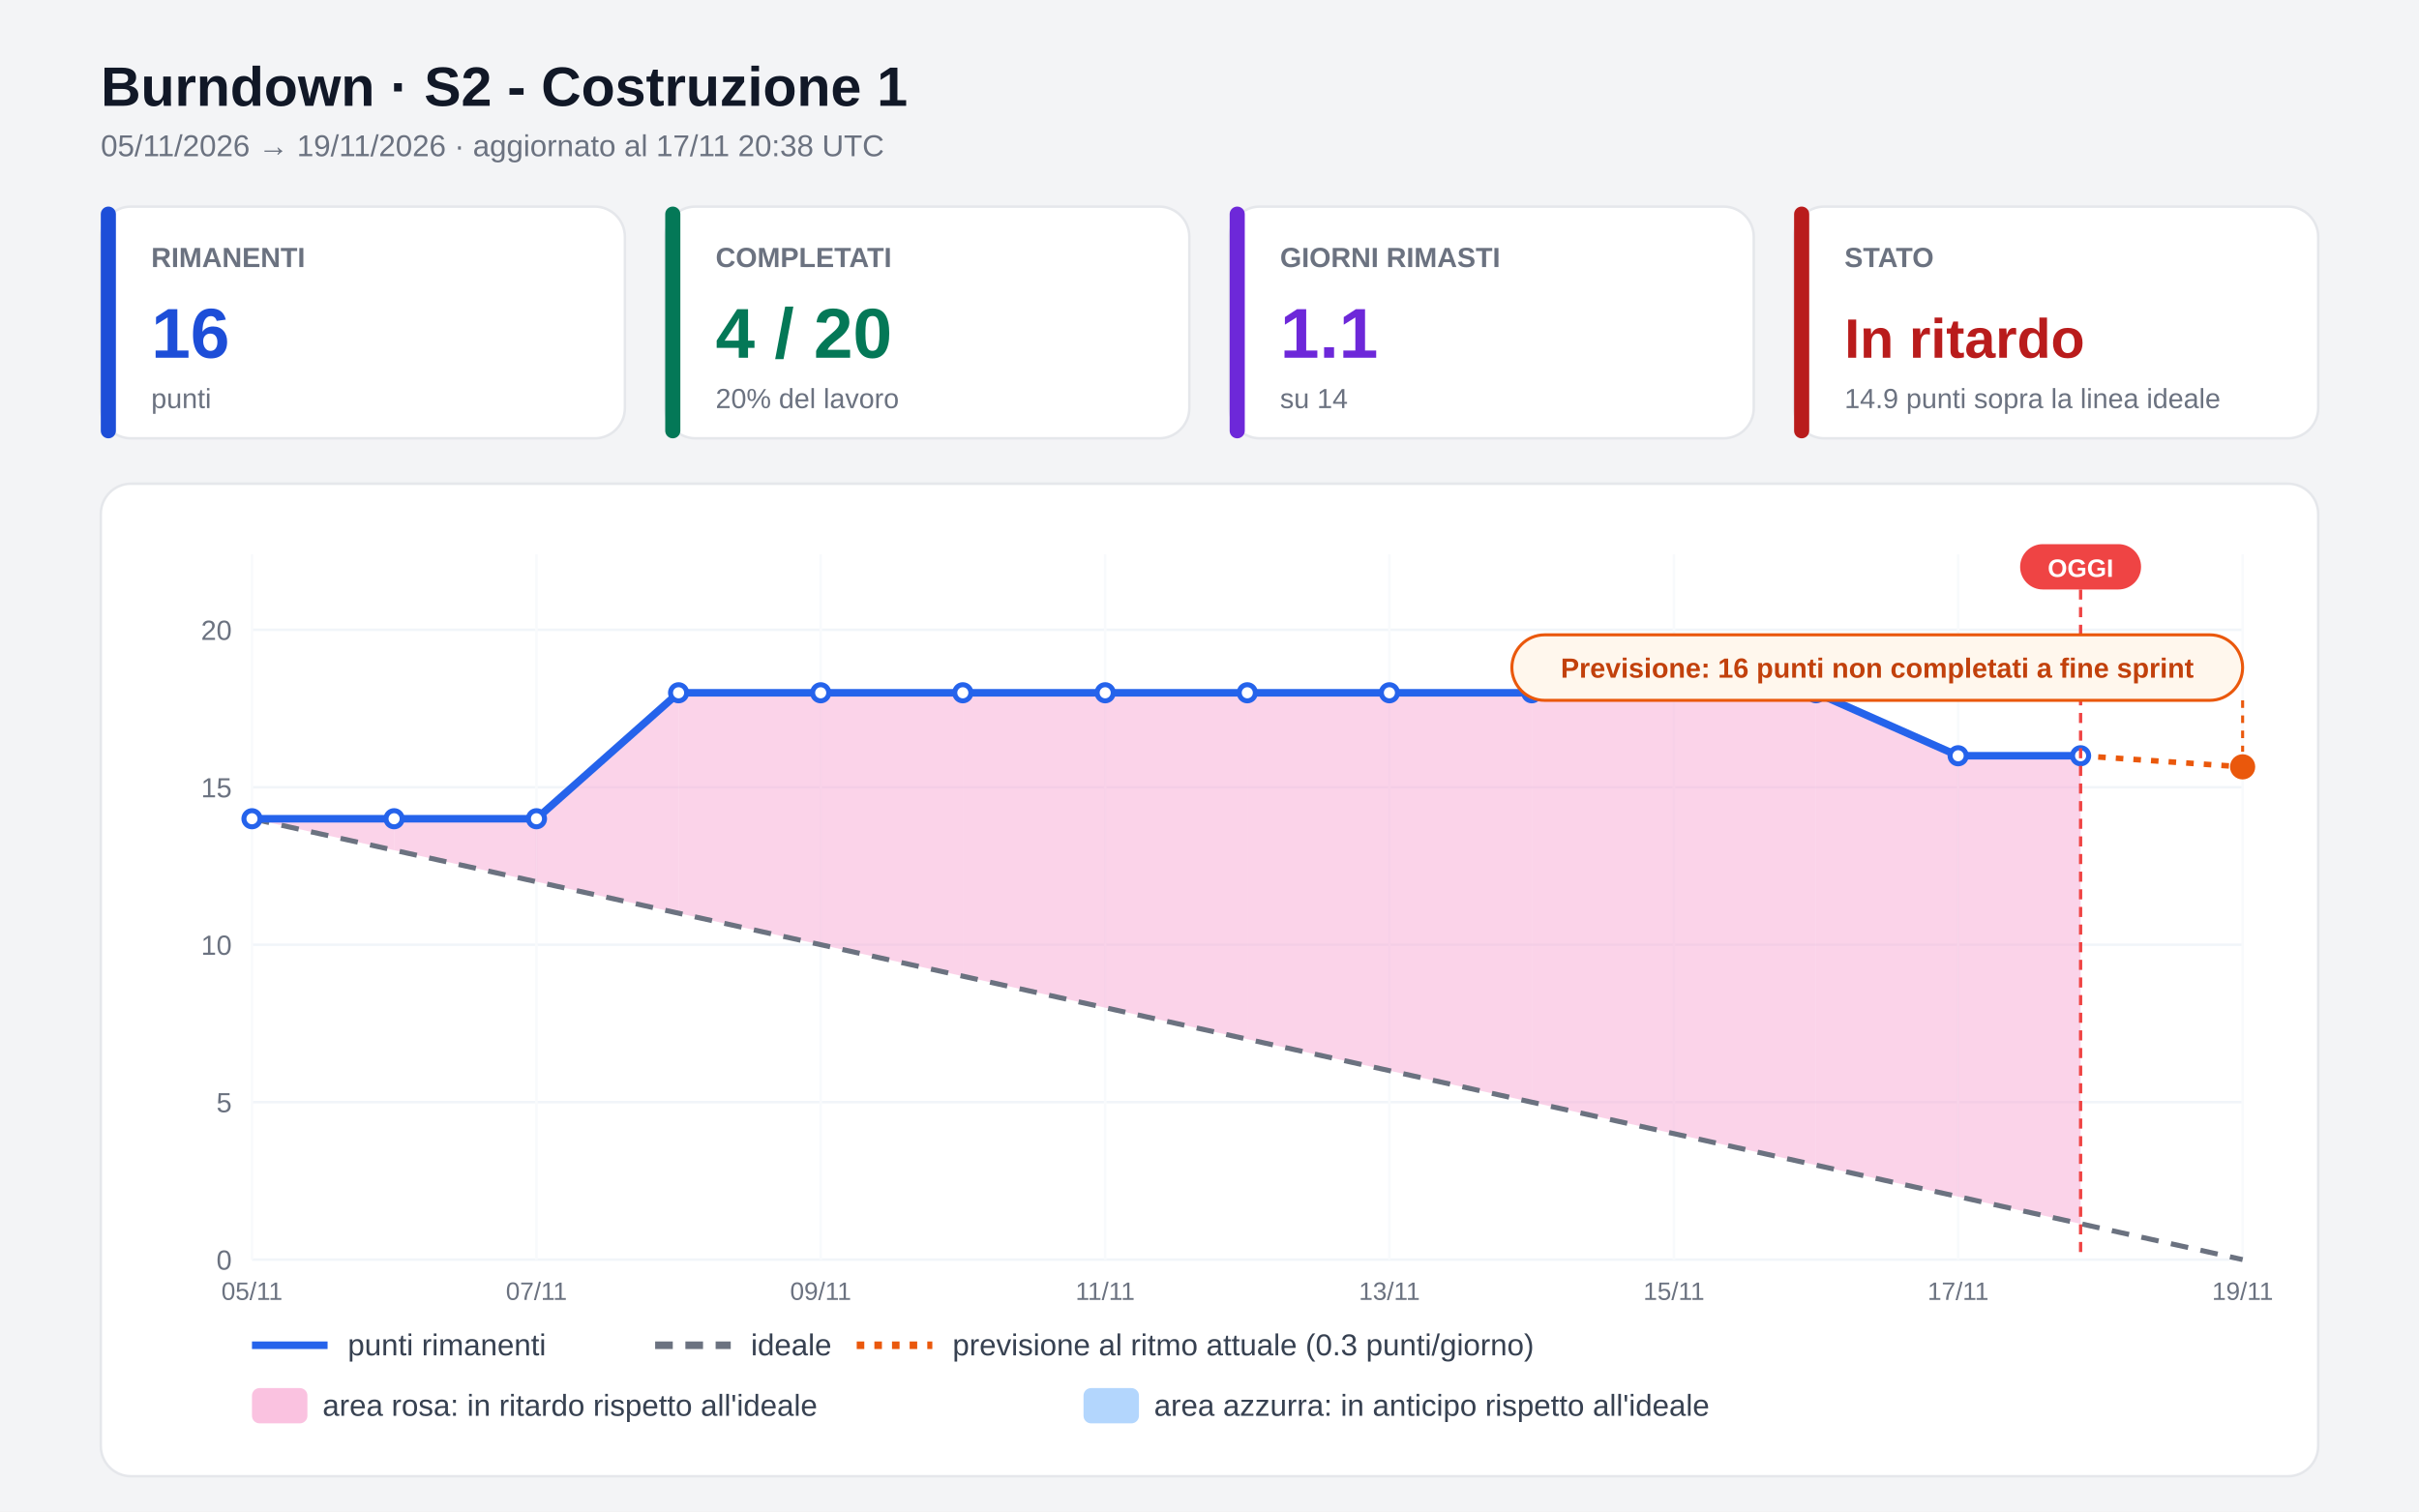
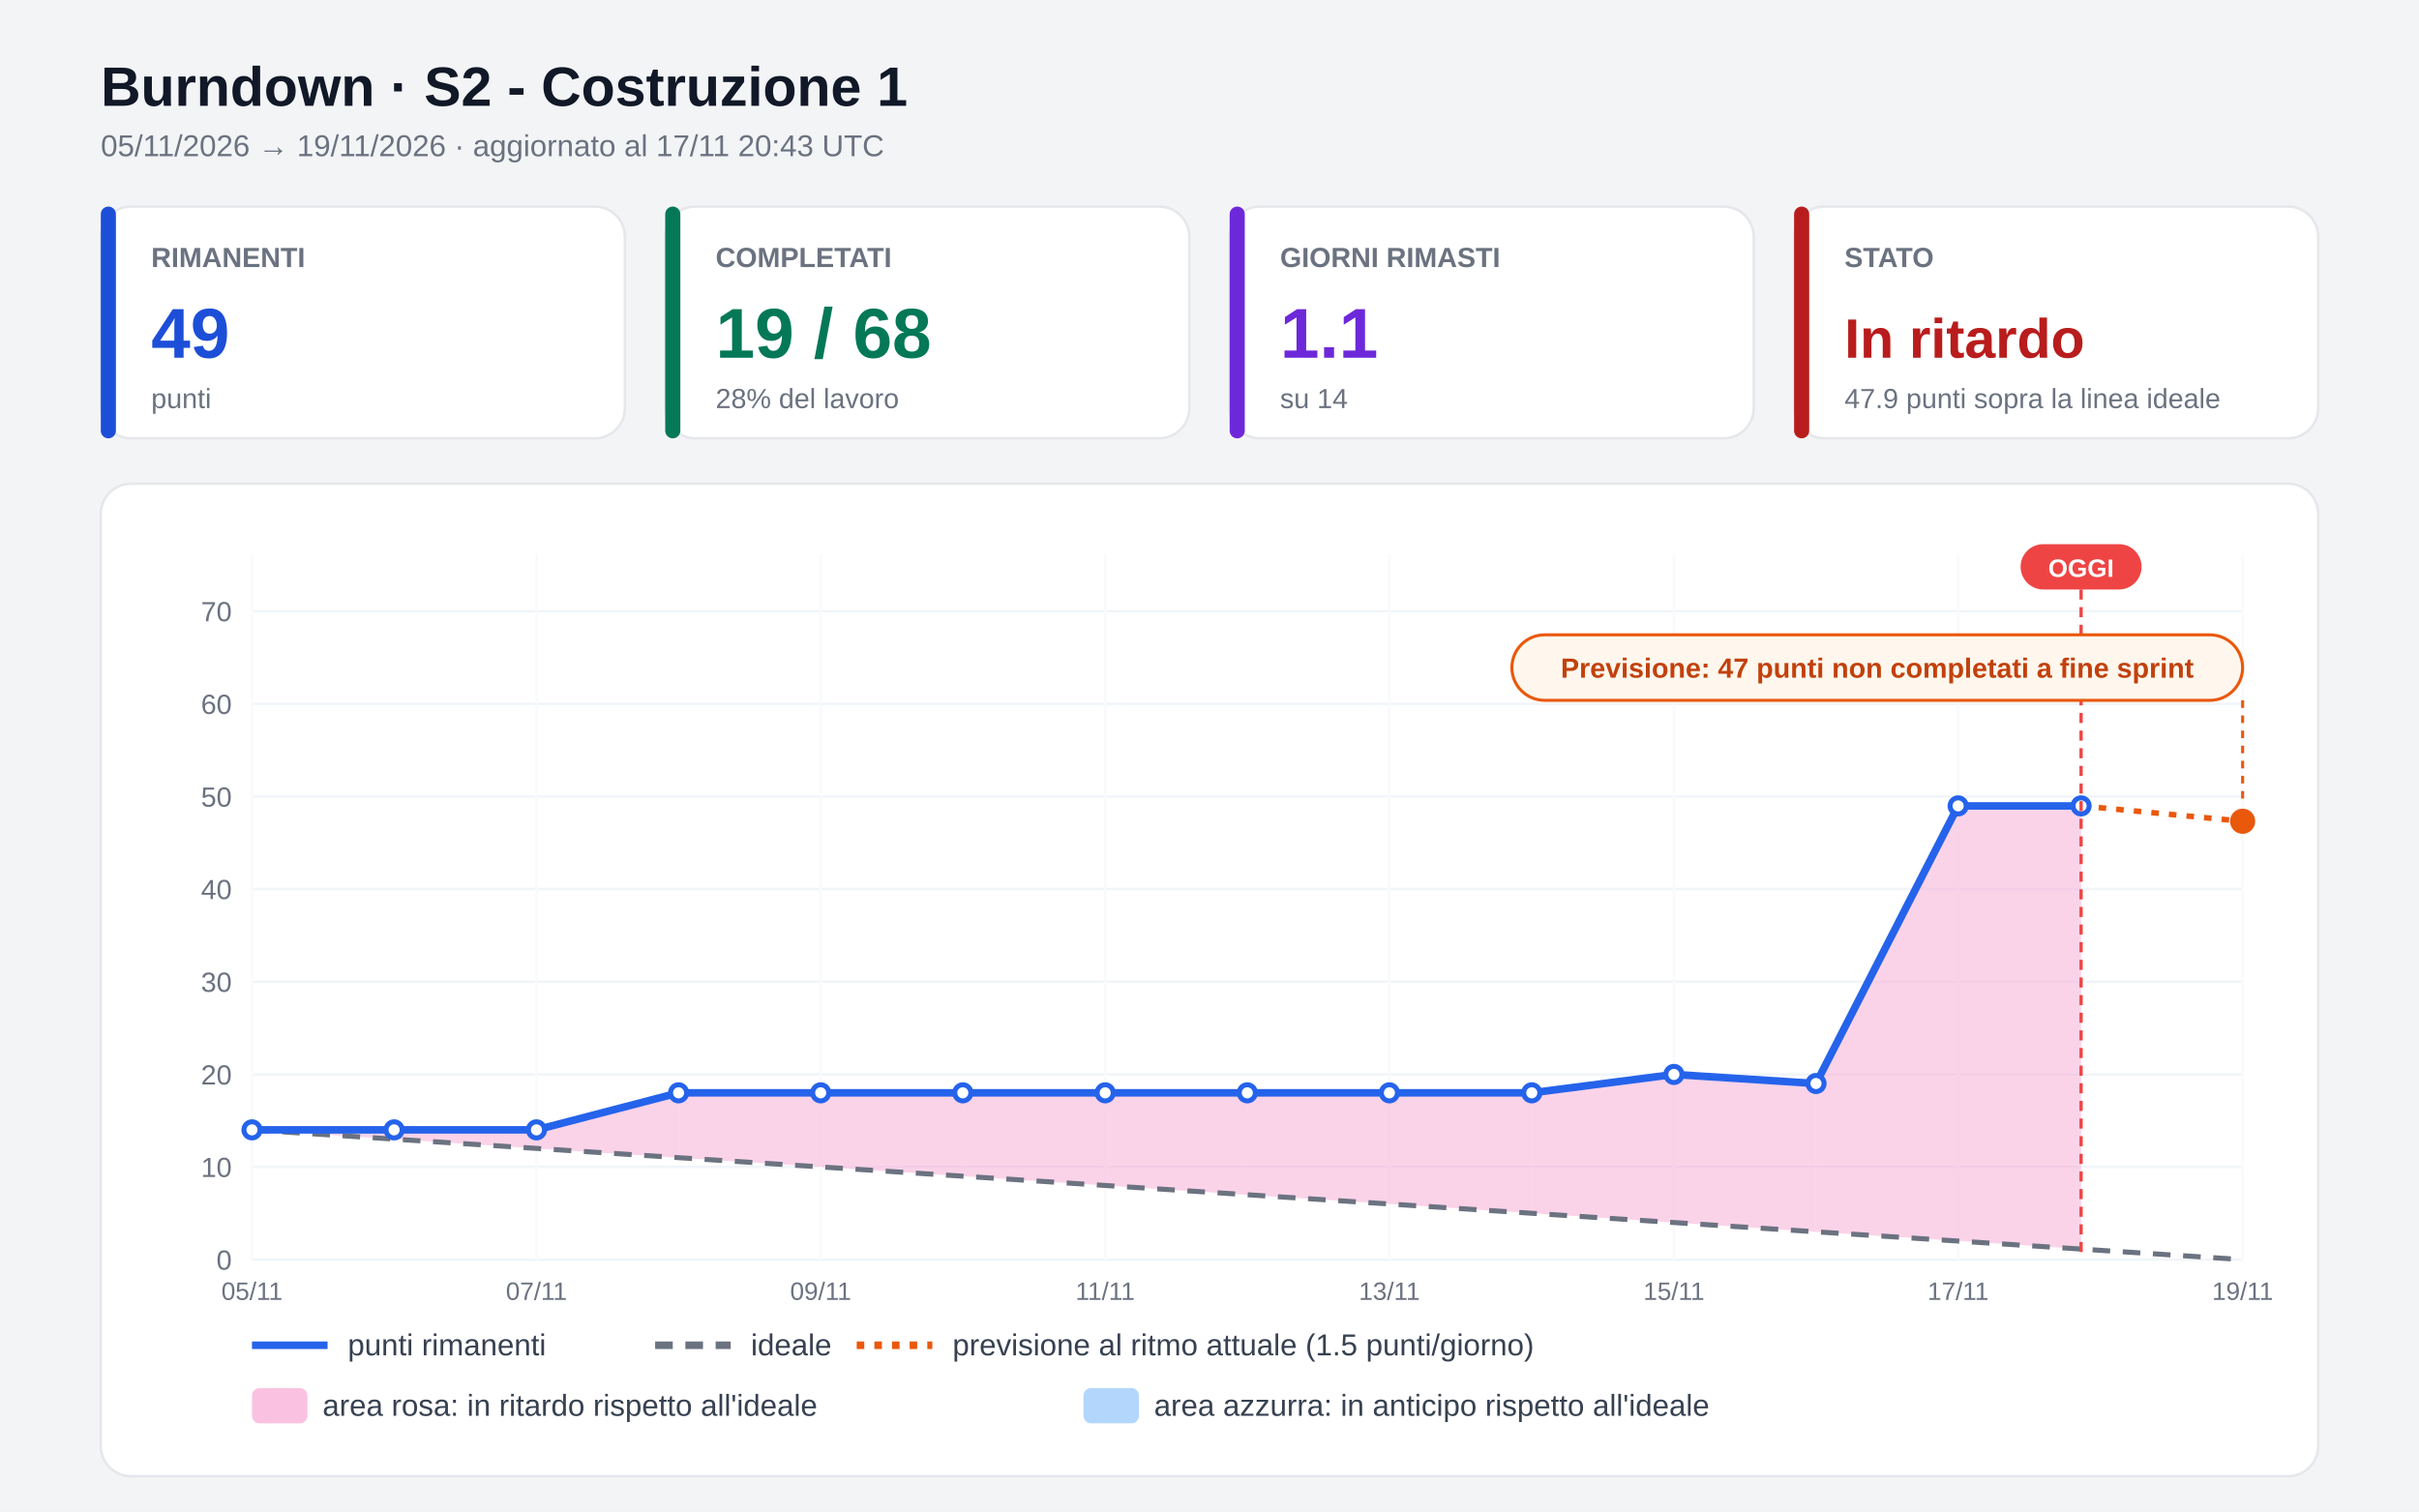
<svg xmlns="http://www.w3.org/2000/svg" viewBox="0 0 960 600" width="960" height="600" font-family="Arial">
  <rect width="960" height="600" fill="#f3f4f6" />
  <text x="40.0" y="42.0" font-size="22" text-anchor="start" fill="#111827" font-weight="bold">Burndown · S2 - Costruzione 1</text>
-   <text x="40.0" y="62.0" font-size="12" text-anchor="start" fill="#6b7280" font-weight="normal">05/11/2026 → 19/11/2026 · aggiornato al 17/11 20:38 UTC</text>
+   <text x="40.0" y="62.0" font-size="12" text-anchor="start" fill="#6b7280" font-weight="normal">05/11/2026 → 19/11/2026 · aggiornato al 17/11 20:43 UTC</text>
  <rect x="40.0" y="82.0" width="208.0" height="92.0" rx="12" fill="#ffffff" fill-opacity="1.0" stroke="#e5e7eb" stroke-width="1" />
  <rect x="40.0" y="82.0" width="6.0" height="92.0" rx="3" fill="#1d4ed8" fill-opacity="1.0" stroke="none" stroke-width="1" />
  <text x="60.0" y="106.0" font-size="11" text-anchor="start" fill="#6b7280" font-weight="bold">RIMANENTI</text>
-   <text x="60.0" y="142.0" font-size="28" text-anchor="start" fill="#1d4ed8" font-weight="bold">16</text>
+   <text x="60.0" y="142.0" font-size="28" text-anchor="start" fill="#1d4ed8" font-weight="bold">49</text>
  <text x="60.0" y="162.0" font-size="11" text-anchor="start" fill="#6b7280" font-weight="normal">punti</text>
  <rect x="264.0" y="82.0" width="208.0" height="92.0" rx="12" fill="#ffffff" fill-opacity="1.0" stroke="#e5e7eb" stroke-width="1" />
  <rect x="264.0" y="82.0" width="6.0" height="92.0" rx="3" fill="#047857" fill-opacity="1.0" stroke="none" stroke-width="1" />
  <text x="284.0" y="106.0" font-size="11" text-anchor="start" fill="#6b7280" font-weight="bold">COMPLETATI</text>
-   <text x="284.0" y="142.0" font-size="28" text-anchor="start" fill="#047857" font-weight="bold">4 / 20</text>
-   <text x="284.0" y="162.0" font-size="11" text-anchor="start" fill="#6b7280" font-weight="normal">20% del lavoro</text>
+   <text x="284.0" y="142.0" font-size="28" text-anchor="start" fill="#047857" font-weight="bold">19 / 68</text>
+   <text x="284.0" y="162.0" font-size="11" text-anchor="start" fill="#6b7280" font-weight="normal">28% del lavoro</text>
  <rect x="488.0" y="82.0" width="208.0" height="92.0" rx="12" fill="#ffffff" fill-opacity="1.0" stroke="#e5e7eb" stroke-width="1" />
  <rect x="488.0" y="82.0" width="6.0" height="92.0" rx="3" fill="#6d28d9" fill-opacity="1.0" stroke="none" stroke-width="1" />
  <text x="508.0" y="106.0" font-size="11" text-anchor="start" fill="#6b7280" font-weight="bold">GIORNI RIMASTI</text>
  <text x="508.0" y="142.0" font-size="28" text-anchor="start" fill="#6d28d9" font-weight="bold">1.1</text>
  <text x="508.0" y="162.0" font-size="11" text-anchor="start" fill="#6b7280" font-weight="normal">su 14</text>
  <rect x="712.0" y="82.0" width="208.0" height="92.0" rx="12" fill="#ffffff" fill-opacity="1.0" stroke="#e5e7eb" stroke-width="1" />
  <rect x="712.0" y="82.0" width="6.0" height="92.0" rx="3" fill="#b91c1c" fill-opacity="1.0" stroke="none" stroke-width="1" />
  <text x="732.0" y="106.0" font-size="11" text-anchor="start" fill="#6b7280" font-weight="bold">STATO</text>
  <text x="732.0" y="142.0" font-size="22" text-anchor="start" fill="#b91c1c" font-weight="bold">In ritardo</text>
-   <text x="732.0" y="162.0" font-size="11" text-anchor="start" fill="#6b7280" font-weight="normal">14.9 punti sopra la linea ideale</text>
+   <text x="732.0" y="162.0" font-size="11" text-anchor="start" fill="#6b7280" font-weight="normal">47.9 punti sopra la linea ideale</text>
  <rect x="40.0" y="192.0" width="880.0" height="394.0" rx="12" fill="#ffffff" fill-opacity="1.0" stroke="#e5e7eb" stroke-width="1" />
  <line x1="100.0" y1="500.0" x2="890.0" y2="500.0" stroke="#f1f5f9" stroke-width="1" />
  <text x="92.0" y="504.0" font-size="11" text-anchor="end" fill="#6b7280" font-weight="normal">0</text>
-   <line x1="100.0" y1="437.5" x2="890.0" y2="437.5" stroke="#f1f5f9" stroke-width="1" />
-   <text x="92.0" y="441.5" font-size="11" text-anchor="end" fill="#6b7280" font-weight="normal">5</text>
-   <line x1="100.0" y1="375.0" x2="890.0" y2="375.0" stroke="#f1f5f9" stroke-width="1" />
-   <text x="92.0" y="379.0" font-size="11" text-anchor="end" fill="#6b7280" font-weight="normal">10</text>
-   <line x1="100.0" y1="312.5" x2="890.0" y2="312.5" stroke="#f1f5f9" stroke-width="1" />
-   <text x="92.0" y="316.5" font-size="11" text-anchor="end" fill="#6b7280" font-weight="normal">15</text>
-   <line x1="100.0" y1="250.0" x2="890.0" y2="250.0" stroke="#f1f5f9" stroke-width="1" />
-   <text x="92.0" y="254.0" font-size="11" text-anchor="end" fill="#6b7280" font-weight="normal">20</text>
+   <line x1="100.0" y1="463.2" x2="890.0" y2="463.2" stroke="#f1f5f9" stroke-width="1" />
+   <text x="92.0" y="467.2" font-size="11" text-anchor="end" fill="#6b7280" font-weight="normal">10</text>
+   <line x1="100.0" y1="426.5" x2="890.0" y2="426.5" stroke="#f1f5f9" stroke-width="1" />
+   <text x="92.0" y="430.5" font-size="11" text-anchor="end" fill="#6b7280" font-weight="normal">20</text>
+   <line x1="100.0" y1="389.7" x2="890.0" y2="389.7" stroke="#f1f5f9" stroke-width="1" />
+   <text x="92.0" y="393.7" font-size="11" text-anchor="end" fill="#6b7280" font-weight="normal">30</text>
+   <line x1="100.0" y1="352.9" x2="890.0" y2="352.9" stroke="#f1f5f9" stroke-width="1" />
+   <text x="92.0" y="356.9" font-size="11" text-anchor="end" fill="#6b7280" font-weight="normal">40</text>
+   <line x1="100.0" y1="316.2" x2="890.0" y2="316.2" stroke="#f1f5f9" stroke-width="1" />
+   <text x="92.0" y="320.2" font-size="11" text-anchor="end" fill="#6b7280" font-weight="normal">50</text>
+   <line x1="100.0" y1="279.4" x2="890.0" y2="279.4" stroke="#f1f5f9" stroke-width="1" />
+   <text x="92.0" y="283.4" font-size="11" text-anchor="end" fill="#6b7280" font-weight="normal">60</text>
+   <line x1="100.0" y1="242.6" x2="890.0" y2="242.6" stroke="#f1f5f9" stroke-width="1" />
+   <text x="92.0" y="246.6" font-size="11" text-anchor="end" fill="#6b7280" font-weight="normal">70</text>
  <line x1="100.0" y1="220.0" x2="100.0" y2="500.0" stroke="#f8fafc" stroke-width="1" />
  <text x="100.0" y="516.0" font-size="10" text-anchor="middle" fill="#6b7280" font-weight="normal">05/11</text>
  <line x1="212.9" y1="220.0" x2="212.9" y2="500.0" stroke="#f8fafc" stroke-width="1" />
  <text x="212.9" y="516.0" font-size="10" text-anchor="middle" fill="#6b7280" font-weight="normal">07/11</text>
  <line x1="325.7" y1="220.0" x2="325.7" y2="500.0" stroke="#f8fafc" stroke-width="1" />
  <text x="325.7" y="516.0" font-size="10" text-anchor="middle" fill="#6b7280" font-weight="normal">09/11</text>
  <line x1="438.6" y1="220.0" x2="438.6" y2="500.0" stroke="#f8fafc" stroke-width="1" />
  <text x="438.6" y="516.0" font-size="10" text-anchor="middle" fill="#6b7280" font-weight="normal">11/11</text>
  <line x1="551.4" y1="220.0" x2="551.4" y2="500.0" stroke="#f8fafc" stroke-width="1" />
  <text x="551.4" y="516.0" font-size="10" text-anchor="middle" fill="#6b7280" font-weight="normal">13/11</text>
  <line x1="664.3" y1="220.0" x2="664.3" y2="500.0" stroke="#f8fafc" stroke-width="1" />
  <text x="664.3" y="516.0" font-size="10" text-anchor="middle" fill="#6b7280" font-weight="normal">15/11</text>
  <line x1="777.1" y1="220.0" x2="777.1" y2="500.0" stroke="#f8fafc" stroke-width="1" />
  <text x="777.1" y="516.0" font-size="10" text-anchor="middle" fill="#6b7280" font-weight="normal">17/11</text>
  <line x1="890.0" y1="220.0" x2="890.0" y2="500.0" stroke="#f8fafc" stroke-width="1" />
  <text x="890.0" y="516.0" font-size="10" text-anchor="middle" fill="#6b7280" font-weight="normal">19/11</text>
-   <polygon points="100.0,325.0 156.4,325.0 156.4,337.5 100.0,325.0" fill="#f9a8d4" fill-opacity="0.5" stroke="none" stroke-width="1.5" stroke-linejoin="round" />
-   <polygon points="156.4,325.0 212.9,325.0 212.9,350.0 156.4,337.5" fill="#f9a8d4" fill-opacity="0.5" stroke="none" stroke-width="1.5" stroke-linejoin="round" />
-   <polygon points="212.9,325.0 269.3,275.0 269.3,362.5 212.9,350.0" fill="#f9a8d4" fill-opacity="0.5" stroke="none" stroke-width="1.5" stroke-linejoin="round" />
-   <polygon points="269.3,275.0 325.7,275.0 325.7,375.0 269.3,362.5" fill="#f9a8d4" fill-opacity="0.5" stroke="none" stroke-width="1.5" stroke-linejoin="round" />
-   <polygon points="325.7,275.0 382.1,275.0 382.1,387.5 325.7,375.0" fill="#f9a8d4" fill-opacity="0.5" stroke="none" stroke-width="1.5" stroke-linejoin="round" />
-   <polygon points="382.1,275.0 438.6,275.0 438.6,400.0 382.1,387.5" fill="#f9a8d4" fill-opacity="0.5" stroke="none" stroke-width="1.5" stroke-linejoin="round" />
-   <polygon points="438.6,275.0 495.0,275.0 495.0,412.5 438.6,400.0" fill="#f9a8d4" fill-opacity="0.5" stroke="none" stroke-width="1.5" stroke-linejoin="round" />
-   <polygon points="495.0,275.0 551.4,275.0 551.4,425.0 495.0,412.5" fill="#f9a8d4" fill-opacity="0.5" stroke="none" stroke-width="1.5" stroke-linejoin="round" />
-   <polygon points="551.4,275.0 607.9,275.0 607.9,437.5 551.4,425.0" fill="#f9a8d4" fill-opacity="0.5" stroke="none" stroke-width="1.5" stroke-linejoin="round" />
-   <polygon points="607.9,275.0 664.3,262.5 664.3,450.0 607.9,437.5" fill="#f9a8d4" fill-opacity="0.5" stroke="none" stroke-width="1.5" stroke-linejoin="round" />
-   <polygon points="664.3,262.5 720.7,275.0 720.7,462.5 664.3,450.0" fill="#f9a8d4" fill-opacity="0.5" stroke="none" stroke-width="1.5" stroke-linejoin="round" />
-   <polygon points="720.7,275.0 777.1,300.0 777.1,475.0 720.7,462.5" fill="#f9a8d4" fill-opacity="0.5" stroke="none" stroke-width="1.5" stroke-linejoin="round" />
-   <polygon points="777.1,300.0 825.7,300.0 825.7,485.8 777.1,475.0" fill="#f9a8d4" fill-opacity="0.5" stroke="none" stroke-width="1.5" stroke-linejoin="round" />
-   <polyline points="100.0,325.0 890.0,500.0" fill="none" fill-opacity="1.0" stroke="#6b7280" stroke-width="2" stroke-linejoin="round" stroke-dasharray="7 5" />
-   <polyline points="825.7,300.0 890.0,304.4" fill="none" fill-opacity="1.0" stroke="#ea580c" stroke-width="2.2" stroke-linejoin="round" stroke-dasharray="3 4" />
-   <polyline points="100.0,325.0 156.4,325.0 212.9,325.0 269.3,275.0 325.7,275.0 382.1,275.0 438.6,275.0 495.0,275.0 551.4,275.0 607.9,275.0 664.3,262.5 720.7,275.0 777.1,300.0 825.7,300.0" fill="none" fill-opacity="1.0" stroke="#2563eb" stroke-width="3" stroke-linejoin="round" />
-   <circle cx="100.0" cy="325.0" r="3.2" fill="#ffffff" stroke="#2563eb" stroke-width="2" />
-   <circle cx="156.4" cy="325.0" r="3.2" fill="#ffffff" stroke="#2563eb" stroke-width="2" />
-   <circle cx="212.9" cy="325.0" r="3.2" fill="#ffffff" stroke="#2563eb" stroke-width="2" />
-   <circle cx="269.3" cy="275.0" r="3.2" fill="#ffffff" stroke="#2563eb" stroke-width="2" />
-   <circle cx="325.7" cy="275.0" r="3.2" fill="#ffffff" stroke="#2563eb" stroke-width="2" />
-   <circle cx="382.1" cy="275.0" r="3.2" fill="#ffffff" stroke="#2563eb" stroke-width="2" />
-   <circle cx="438.6" cy="275.0" r="3.2" fill="#ffffff" stroke="#2563eb" stroke-width="2" />
-   <circle cx="495.0" cy="275.0" r="3.2" fill="#ffffff" stroke="#2563eb" stroke-width="2" />
-   <circle cx="551.4" cy="275.0" r="3.2" fill="#ffffff" stroke="#2563eb" stroke-width="2" />
-   <circle cx="607.9" cy="275.0" r="3.2" fill="#ffffff" stroke="#2563eb" stroke-width="2" />
-   <circle cx="664.3" cy="262.5" r="3.2" fill="#ffffff" stroke="#2563eb" stroke-width="2" />
-   <circle cx="720.7" cy="275.0" r="3.2" fill="#ffffff" stroke="#2563eb" stroke-width="2" />
-   <circle cx="777.1" cy="300.0" r="3.2" fill="#ffffff" stroke="#2563eb" stroke-width="2" />
-   <circle cx="825.7" cy="300.0" r="3.2" fill="#ffffff" stroke="#2563eb" stroke-width="2" />
-   <line x1="825.7" y1="220.0" x2="825.7" y2="500.0" stroke="#ef4444" stroke-width="1.3" stroke-dasharray="4 3" />
-   <rect x="801.7" y="216.0" width="48.0" height="18.0" rx="9" fill="#ef4444" fill-opacity="1.0" stroke="none" stroke-width="1" />
-   <text x="825.7" y="229.0" font-size="10" text-anchor="middle" fill="#ffffff" font-weight="bold">OGGI</text>
-   <circle cx="890.0" cy="304.4" r="5" fill="#ea580c" />
-   <line x1="890.0" y1="278.0" x2="890.0" y2="298.4" stroke="#ea580c" stroke-width="1.2" stroke-dasharray="3 3" />
+   <polygon points="100.0,448.5 156.4,448.5 156.4,452.2 100.0,448.5" fill="#f9a8d4" fill-opacity="0.5" stroke="none" stroke-width="1.5" stroke-linejoin="round" />
+   <polygon points="156.4,448.5 212.9,448.5 212.9,455.9 156.4,452.2" fill="#f9a8d4" fill-opacity="0.5" stroke="none" stroke-width="1.5" stroke-linejoin="round" />
+   <polygon points="212.9,448.5 269.3,433.8 269.3,459.6 212.9,455.9" fill="#f9a8d4" fill-opacity="0.5" stroke="none" stroke-width="1.5" stroke-linejoin="round" />
+   <polygon points="269.3,433.8 325.7,433.8 325.7,463.2 269.3,459.6" fill="#f9a8d4" fill-opacity="0.5" stroke="none" stroke-width="1.5" stroke-linejoin="round" />
+   <polygon points="325.7,433.8 382.1,433.8 382.1,466.9 325.7,463.2" fill="#f9a8d4" fill-opacity="0.5" stroke="none" stroke-width="1.5" stroke-linejoin="round" />
+   <polygon points="382.1,433.8 438.6,433.8 438.6,470.6 382.1,466.9" fill="#f9a8d4" fill-opacity="0.5" stroke="none" stroke-width="1.5" stroke-linejoin="round" />
+   <polygon points="438.6,433.8 495.0,433.8 495.0,474.3 438.6,470.6" fill="#f9a8d4" fill-opacity="0.5" stroke="none" stroke-width="1.5" stroke-linejoin="round" />
+   <polygon points="495.0,433.8 551.4,433.8 551.4,477.9 495.0,474.3" fill="#f9a8d4" fill-opacity="0.5" stroke="none" stroke-width="1.5" stroke-linejoin="round" />
+   <polygon points="551.4,433.8 607.9,433.8 607.9,481.6 551.4,477.9" fill="#f9a8d4" fill-opacity="0.5" stroke="none" stroke-width="1.5" stroke-linejoin="round" />
+   <polygon points="607.9,433.8 664.3,426.5 664.3,485.3 607.9,481.6" fill="#f9a8d4" fill-opacity="0.5" stroke="none" stroke-width="1.5" stroke-linejoin="round" />
+   <polygon points="664.3,426.5 720.7,430.1 720.7,489.0 664.3,485.3" fill="#f9a8d4" fill-opacity="0.5" stroke="none" stroke-width="1.5" stroke-linejoin="round" />
+   <polygon points="720.7,430.1 777.1,319.9 777.1,492.6 720.7,489.0" fill="#f9a8d4" fill-opacity="0.5" stroke="none" stroke-width="1.5" stroke-linejoin="round" />
+   <polygon points="777.1,319.9 825.9,319.9 825.9,495.8 777.1,492.6" fill="#f9a8d4" fill-opacity="0.5" stroke="none" stroke-width="1.5" stroke-linejoin="round" />
+   <polyline points="100.0,448.5 890.0,500.0" fill="none" fill-opacity="1.0" stroke="#6b7280" stroke-width="2" stroke-linejoin="round" stroke-dasharray="7 5" />
+   <polyline points="825.9,319.9 890.0,326.0" fill="none" fill-opacity="1.0" stroke="#ea580c" stroke-width="2.2" stroke-linejoin="round" stroke-dasharray="3 4" />
+   <polyline points="100.0,448.5 156.4,448.5 212.9,448.5 269.3,433.8 325.7,433.8 382.1,433.8 438.6,433.8 495.0,433.8 551.4,433.8 607.9,433.8 664.3,426.5 720.7,430.1 777.1,319.9 825.9,319.9" fill="none" fill-opacity="1.0" stroke="#2563eb" stroke-width="3" stroke-linejoin="round" />
+   <circle cx="100.0" cy="448.5" r="3.2" fill="#ffffff" stroke="#2563eb" stroke-width="2" />
+   <circle cx="156.4" cy="448.5" r="3.2" fill="#ffffff" stroke="#2563eb" stroke-width="2" />
+   <circle cx="212.9" cy="448.5" r="3.2" fill="#ffffff" stroke="#2563eb" stroke-width="2" />
+   <circle cx="269.3" cy="433.8" r="3.2" fill="#ffffff" stroke="#2563eb" stroke-width="2" />
+   <circle cx="325.7" cy="433.8" r="3.2" fill="#ffffff" stroke="#2563eb" stroke-width="2" />
+   <circle cx="382.1" cy="433.8" r="3.2" fill="#ffffff" stroke="#2563eb" stroke-width="2" />
+   <circle cx="438.6" cy="433.8" r="3.2" fill="#ffffff" stroke="#2563eb" stroke-width="2" />
+   <circle cx="495.0" cy="433.8" r="3.2" fill="#ffffff" stroke="#2563eb" stroke-width="2" />
+   <circle cx="551.4" cy="433.8" r="3.2" fill="#ffffff" stroke="#2563eb" stroke-width="2" />
+   <circle cx="607.9" cy="433.8" r="3.2" fill="#ffffff" stroke="#2563eb" stroke-width="2" />
+   <circle cx="664.3" cy="426.5" r="3.2" fill="#ffffff" stroke="#2563eb" stroke-width="2" />
+   <circle cx="720.7" cy="430.1" r="3.2" fill="#ffffff" stroke="#2563eb" stroke-width="2" />
+   <circle cx="777.1" cy="319.9" r="3.2" fill="#ffffff" stroke="#2563eb" stroke-width="2" />
+   <circle cx="825.9" cy="319.9" r="3.2" fill="#ffffff" stroke="#2563eb" stroke-width="2" />
+   <line x1="825.9" y1="220.0" x2="825.9" y2="500.0" stroke="#ef4444" stroke-width="1.3" stroke-dasharray="4 3" />
+   <rect x="801.9" y="216.0" width="48.0" height="18.0" rx="9" fill="#ef4444" fill-opacity="1.0" stroke="none" stroke-width="1" />
+   <text x="825.9" y="229.0" font-size="10" text-anchor="middle" fill="#ffffff" font-weight="bold">OGGI</text>
+   <circle cx="890.0" cy="326.0" r="5" fill="#ea580c" />
+   <line x1="890.0" y1="278.0" x2="890.0" y2="320.0" stroke="#ea580c" stroke-width="1.2" stroke-dasharray="3 3" />
  <rect x="600.0" y="252.0" width="290.0" height="26.0" rx="13" fill="#fff7ed" fill-opacity="1.0" stroke="#ea580c" stroke-width="1.2" />
-   <text x="745.0" y="269.0" font-size="11" text-anchor="middle" fill="#c2410c" font-weight="bold">Previsione: 16 punti non completati a fine sprint</text>
+   <text x="745.0" y="269.0" font-size="11" text-anchor="middle" fill="#c2410c" font-weight="bold">Previsione: 47 punti non completati a fine sprint</text>
  <line x1="100.0" y1="534.0" x2="130.0" y2="534.0" stroke="#2563eb" stroke-width="3" />
  <text x="138.0" y="538.0" font-size="12" text-anchor="start" fill="#374151" font-weight="normal">punti rimanenti</text>
  <line x1="260.0" y1="534.0" x2="290.0" y2="534.0" stroke="#6b7280" stroke-width="3" stroke-dasharray="7 5" />
  <text x="298.0" y="538.0" font-size="12" text-anchor="start" fill="#374151" font-weight="normal">ideale</text>
  <line x1="340.0" y1="534.0" x2="370.0" y2="534.0" stroke="#ea580c" stroke-width="3" stroke-dasharray="3 4" />
-   <text x="378.0" y="538.0" font-size="12" text-anchor="start" fill="#374151" font-weight="normal">previsione al ritmo attuale (0.3 punti/giorno)</text>
+   <text x="378.0" y="538.0" font-size="12" text-anchor="start" fill="#374151" font-weight="normal">previsione al ritmo attuale (1.5 punti/giorno)</text>
  <rect x="100.0" y="551.0" width="22.0" height="14.0" rx="3" fill="#f9a8d4" fill-opacity="0.7" stroke="none" stroke-width="1" />
  <text x="128.0" y="562.0" font-size="12" text-anchor="start" fill="#374151" font-weight="normal">area rosa: in ritardo rispetto all'ideale</text>
  <rect x="430.0" y="551.0" width="22.0" height="14.0" rx="3" fill="#93c5fd" fill-opacity="0.7" stroke="none" stroke-width="1" />
  <text x="458.0" y="562.0" font-size="12" text-anchor="start" fill="#374151" font-weight="normal">area azzurra: in anticipo rispetto all'ideale</text>
</svg>
